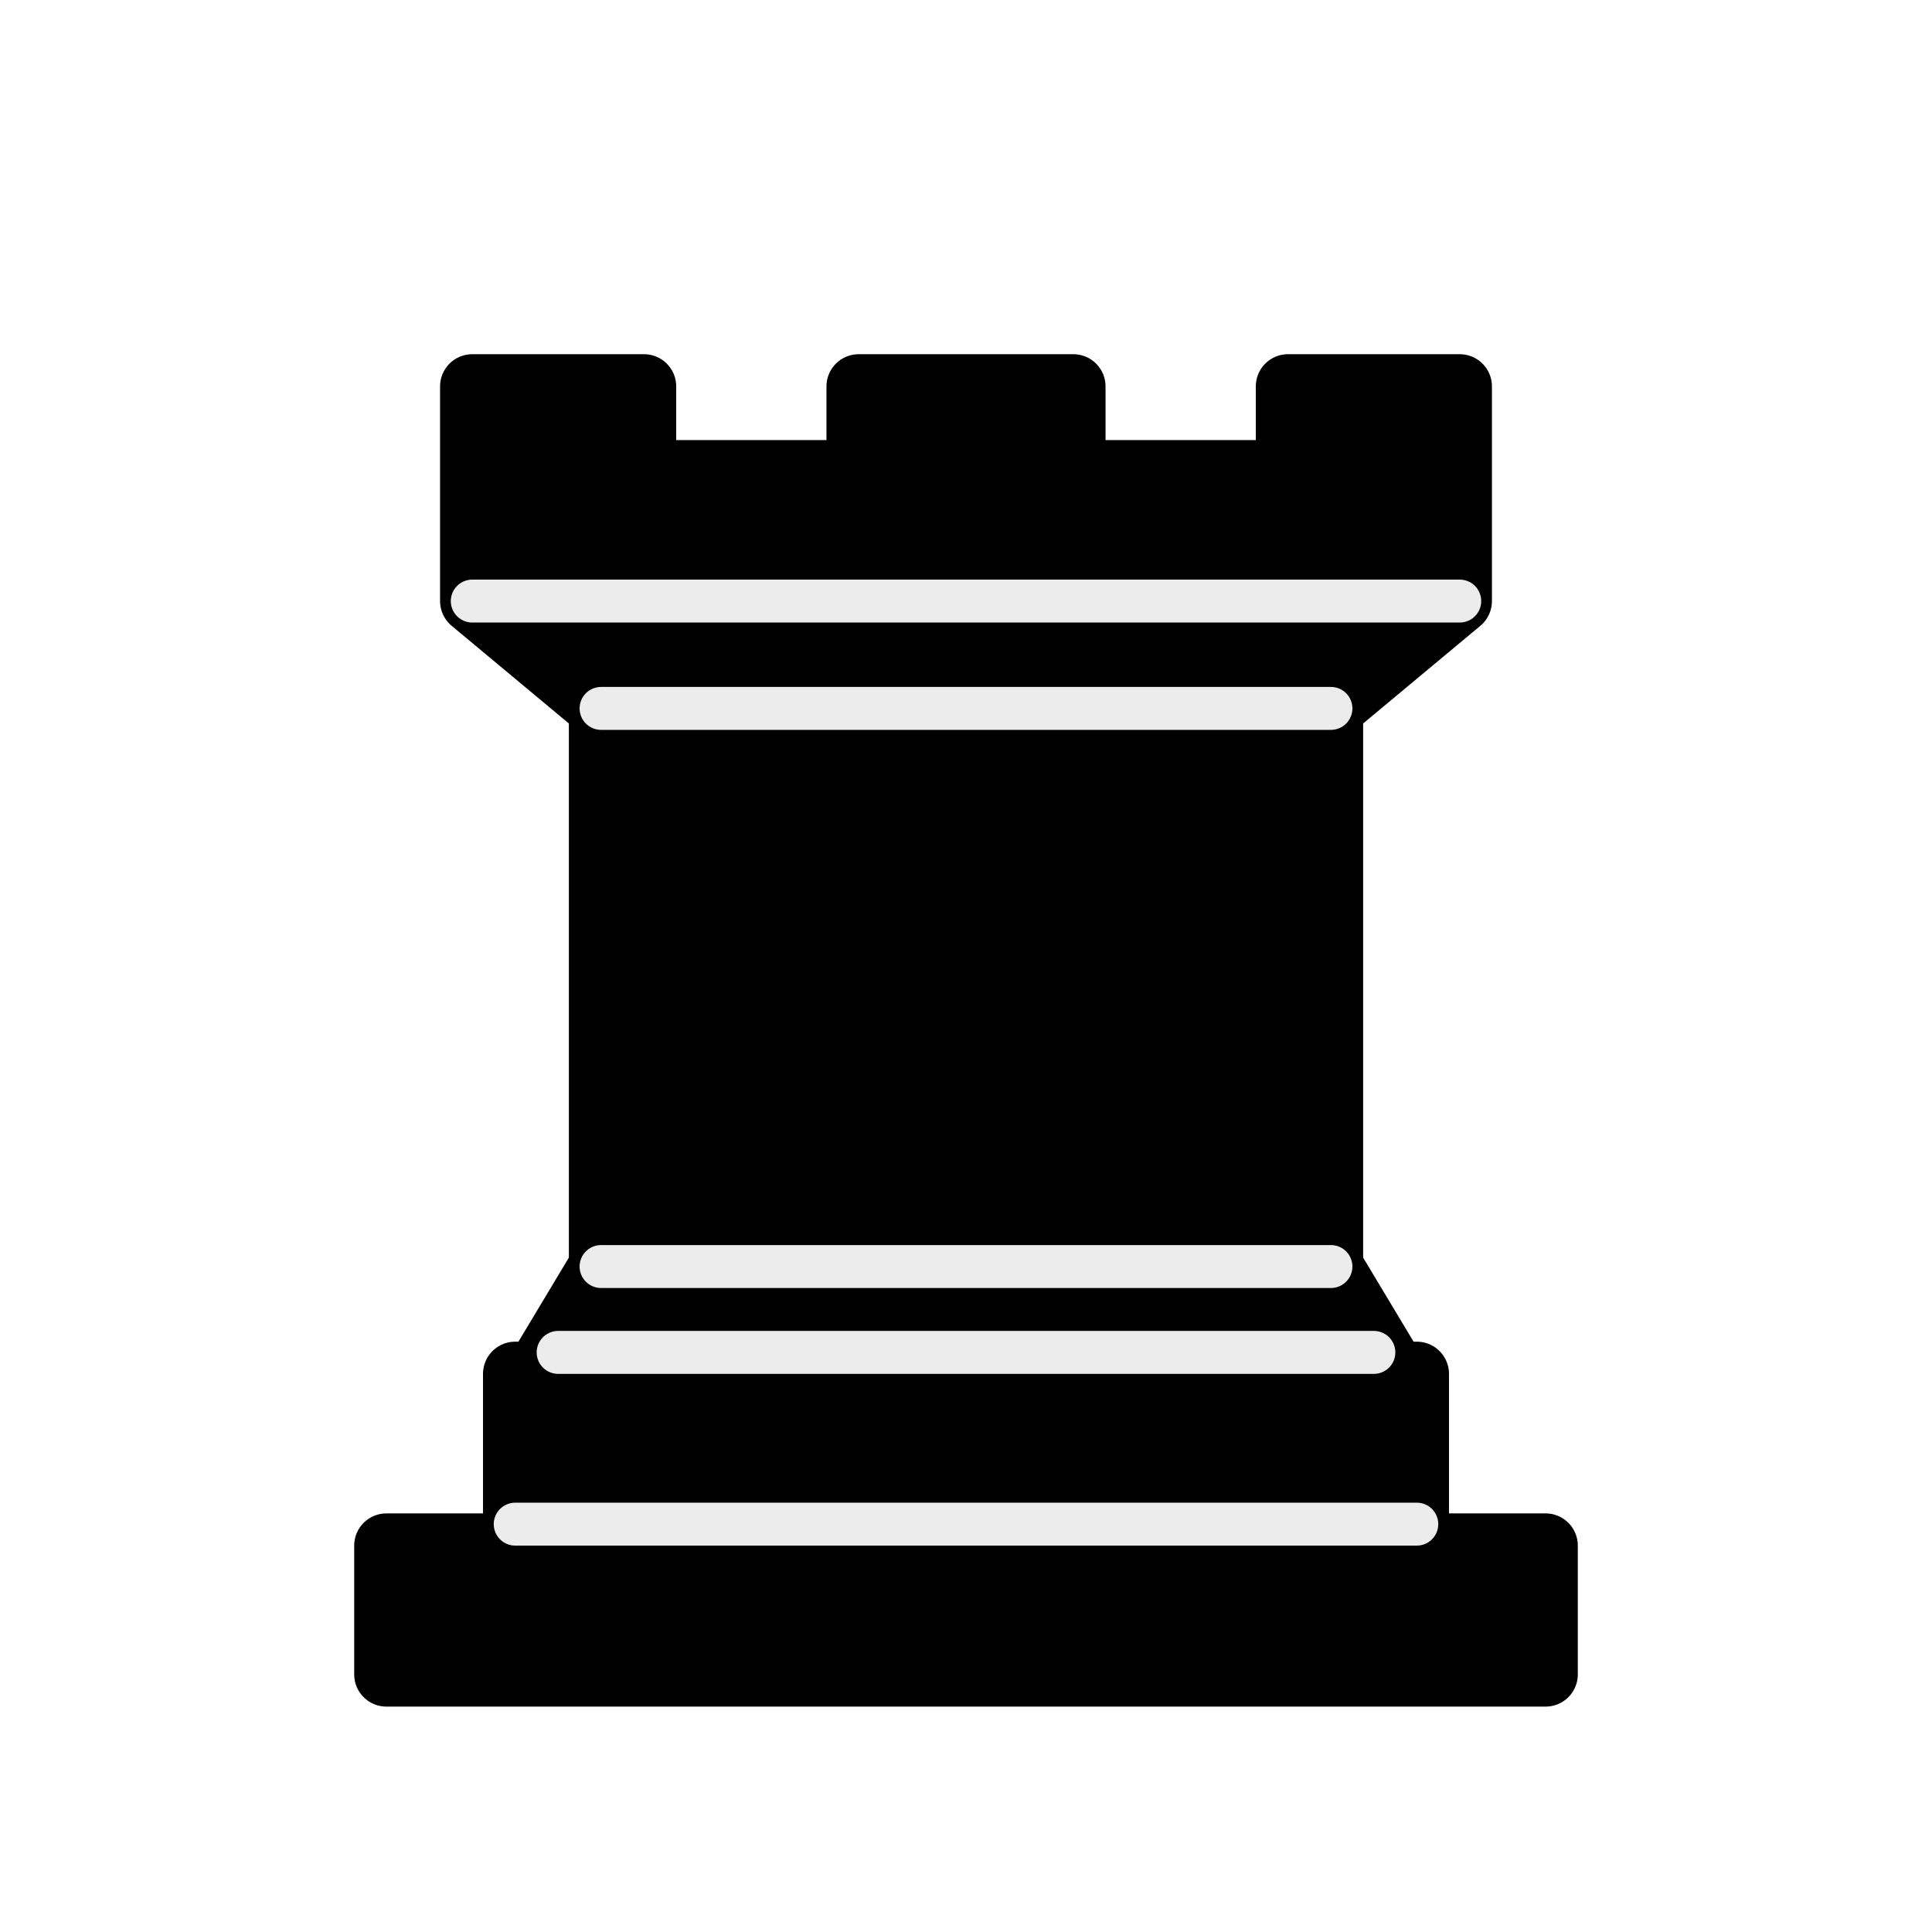
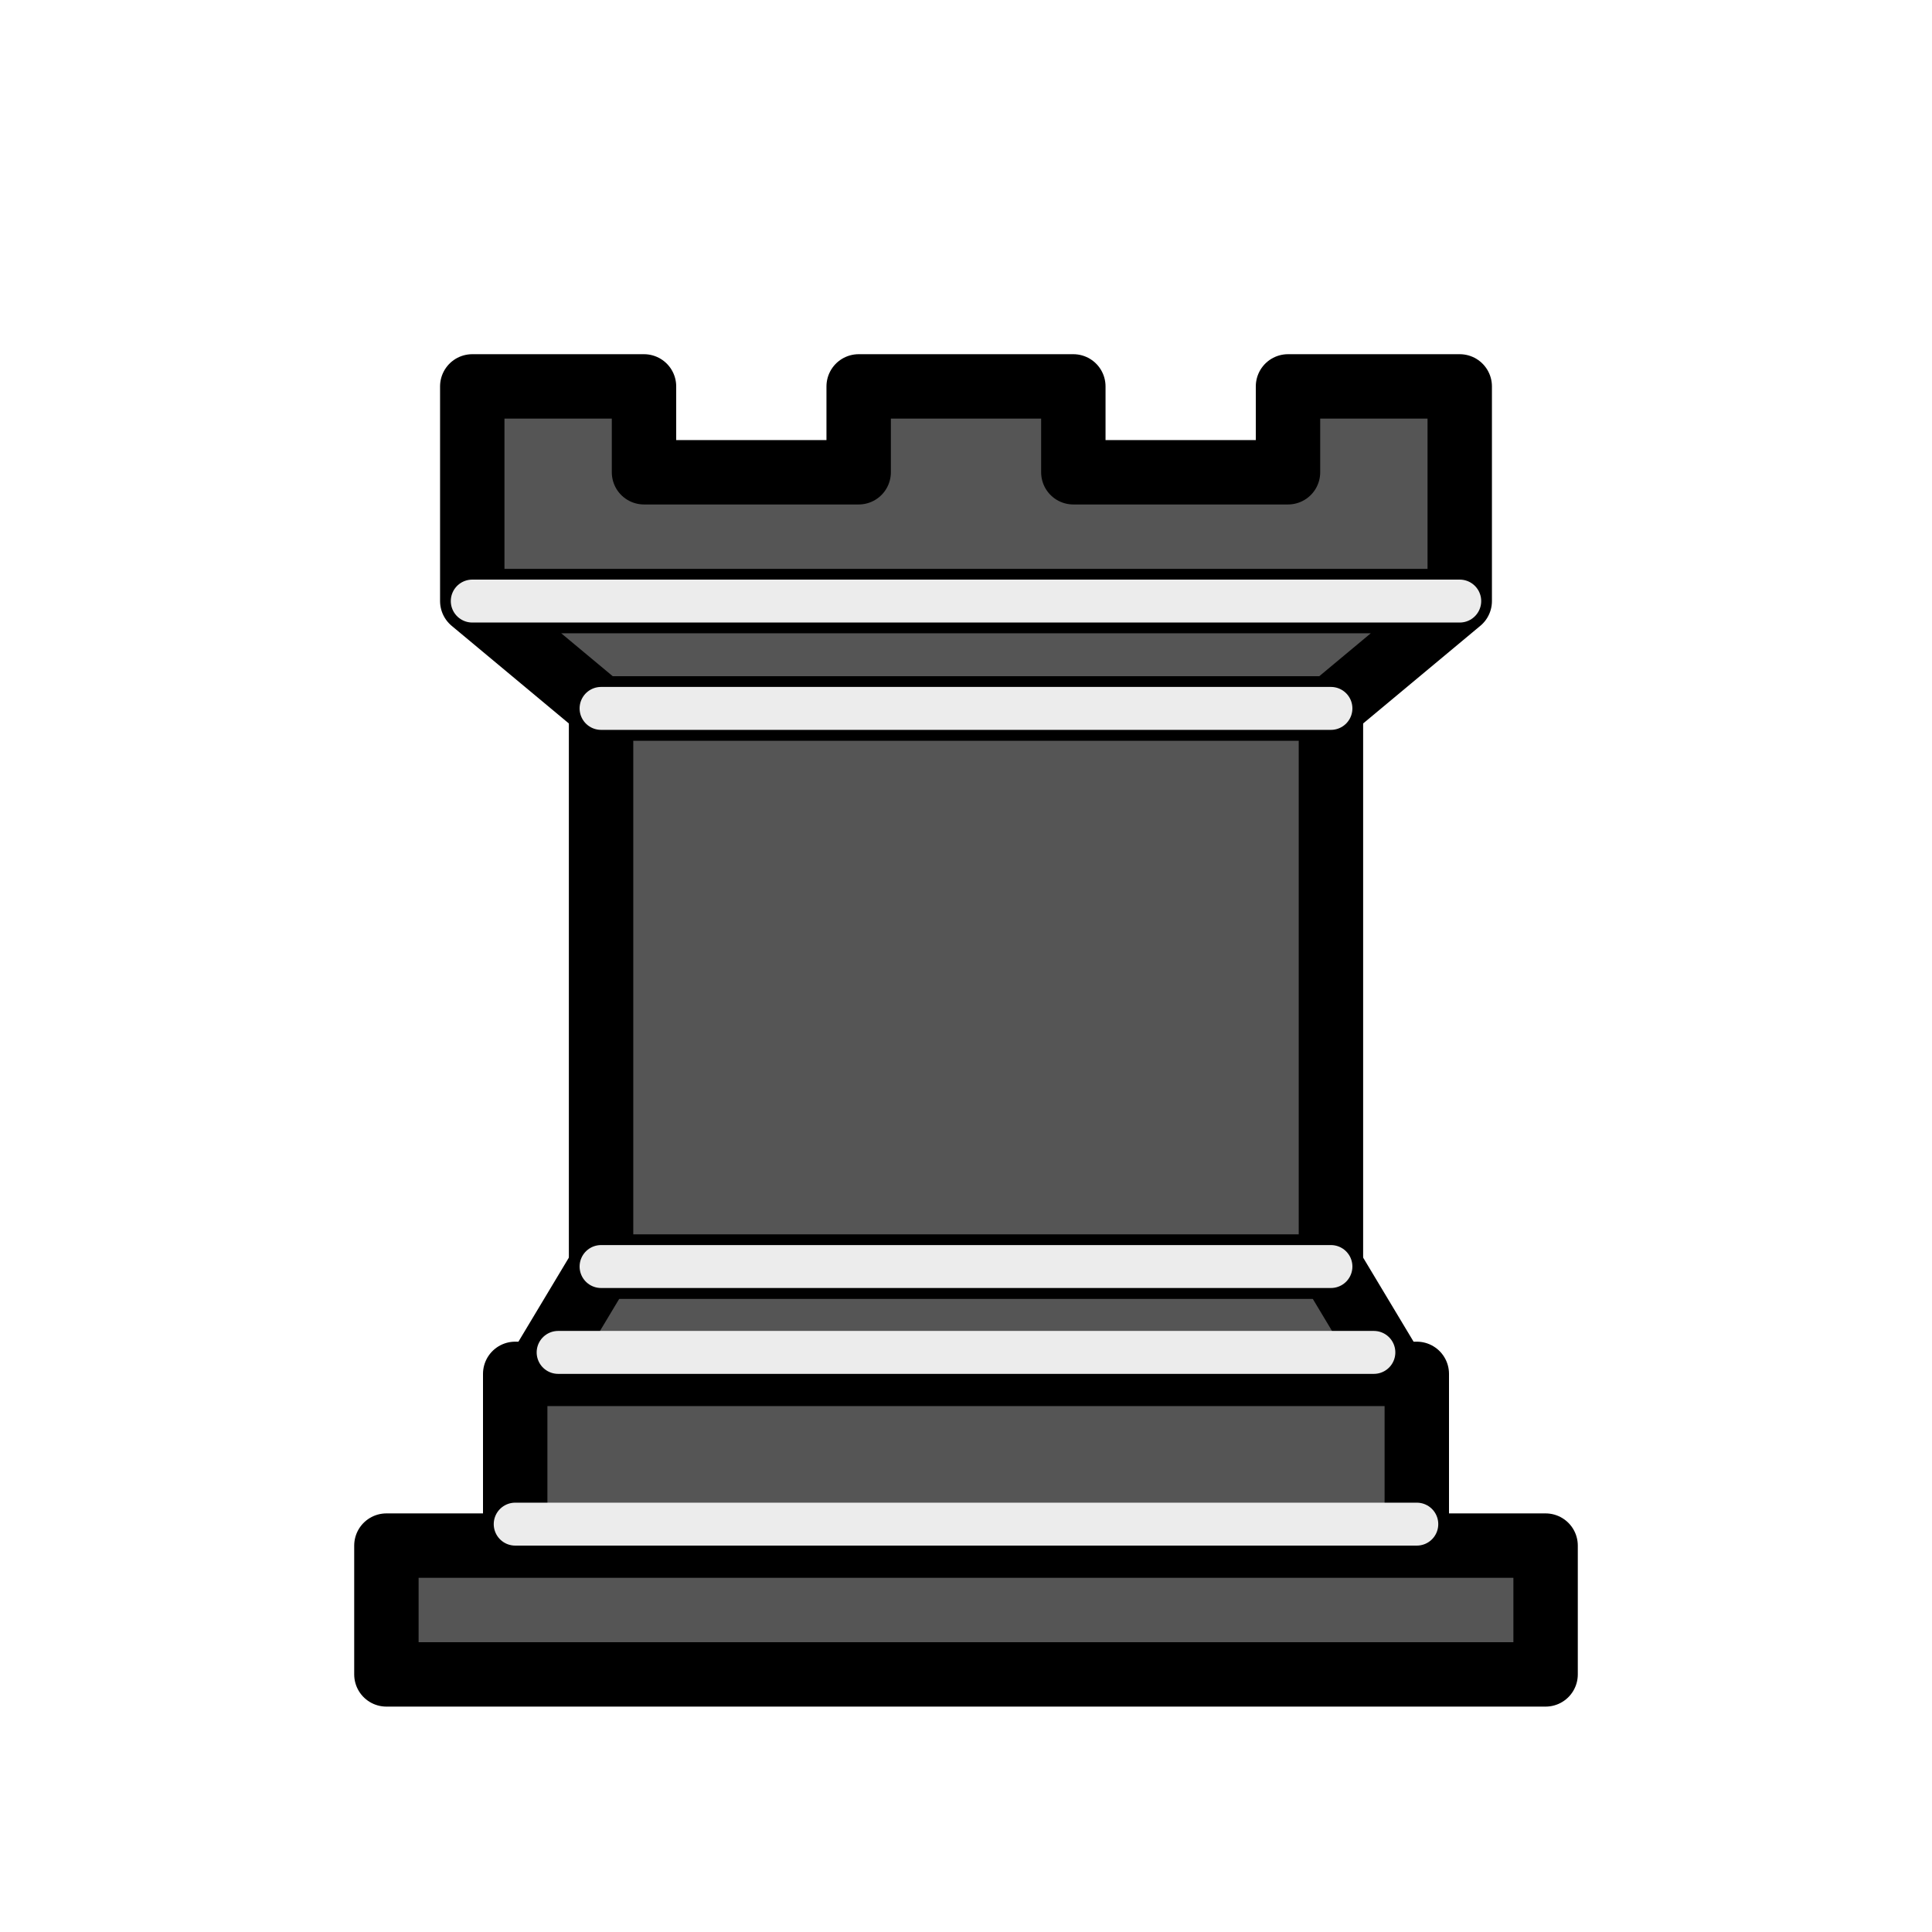
<svg xmlns="http://www.w3.org/2000/svg" style="color-scheme:light only" width="45" height="45" viewBox="0 0 45 45">
-   <g fill-rule="evenodd" stroke="#000" stroke-linecap="round" stroke-linejoin="round" stroke-width="1.5">
+   <g fill="#555555" fill-rule="evenodd" stroke="#000" stroke-linecap="round" stroke-linejoin="round" stroke-width="1.5">
    <path stroke-linecap="butt" d="M9 39h27v-3H9zm3.5-7 1.5-2.5h17l1.5 2.5zm-.5 4v-4h21v4z" />
    <path stroke-linecap="butt" stroke-linejoin="miter" d="M14 29.5v-13h17v13z" />
    <path stroke-linecap="butt" d="M14 16.5 11 14h23l-3 2.5zM11 14V9h4v2h5V9h5v2h5V9h4v5z" />
    <path fill="none" stroke="#ececec" stroke-linejoin="miter" stroke-width="1" d="M12 35.5h21m-20-4h19m-18-2h17m-17-13h17M11 14h23" />
  </g>
</svg>
